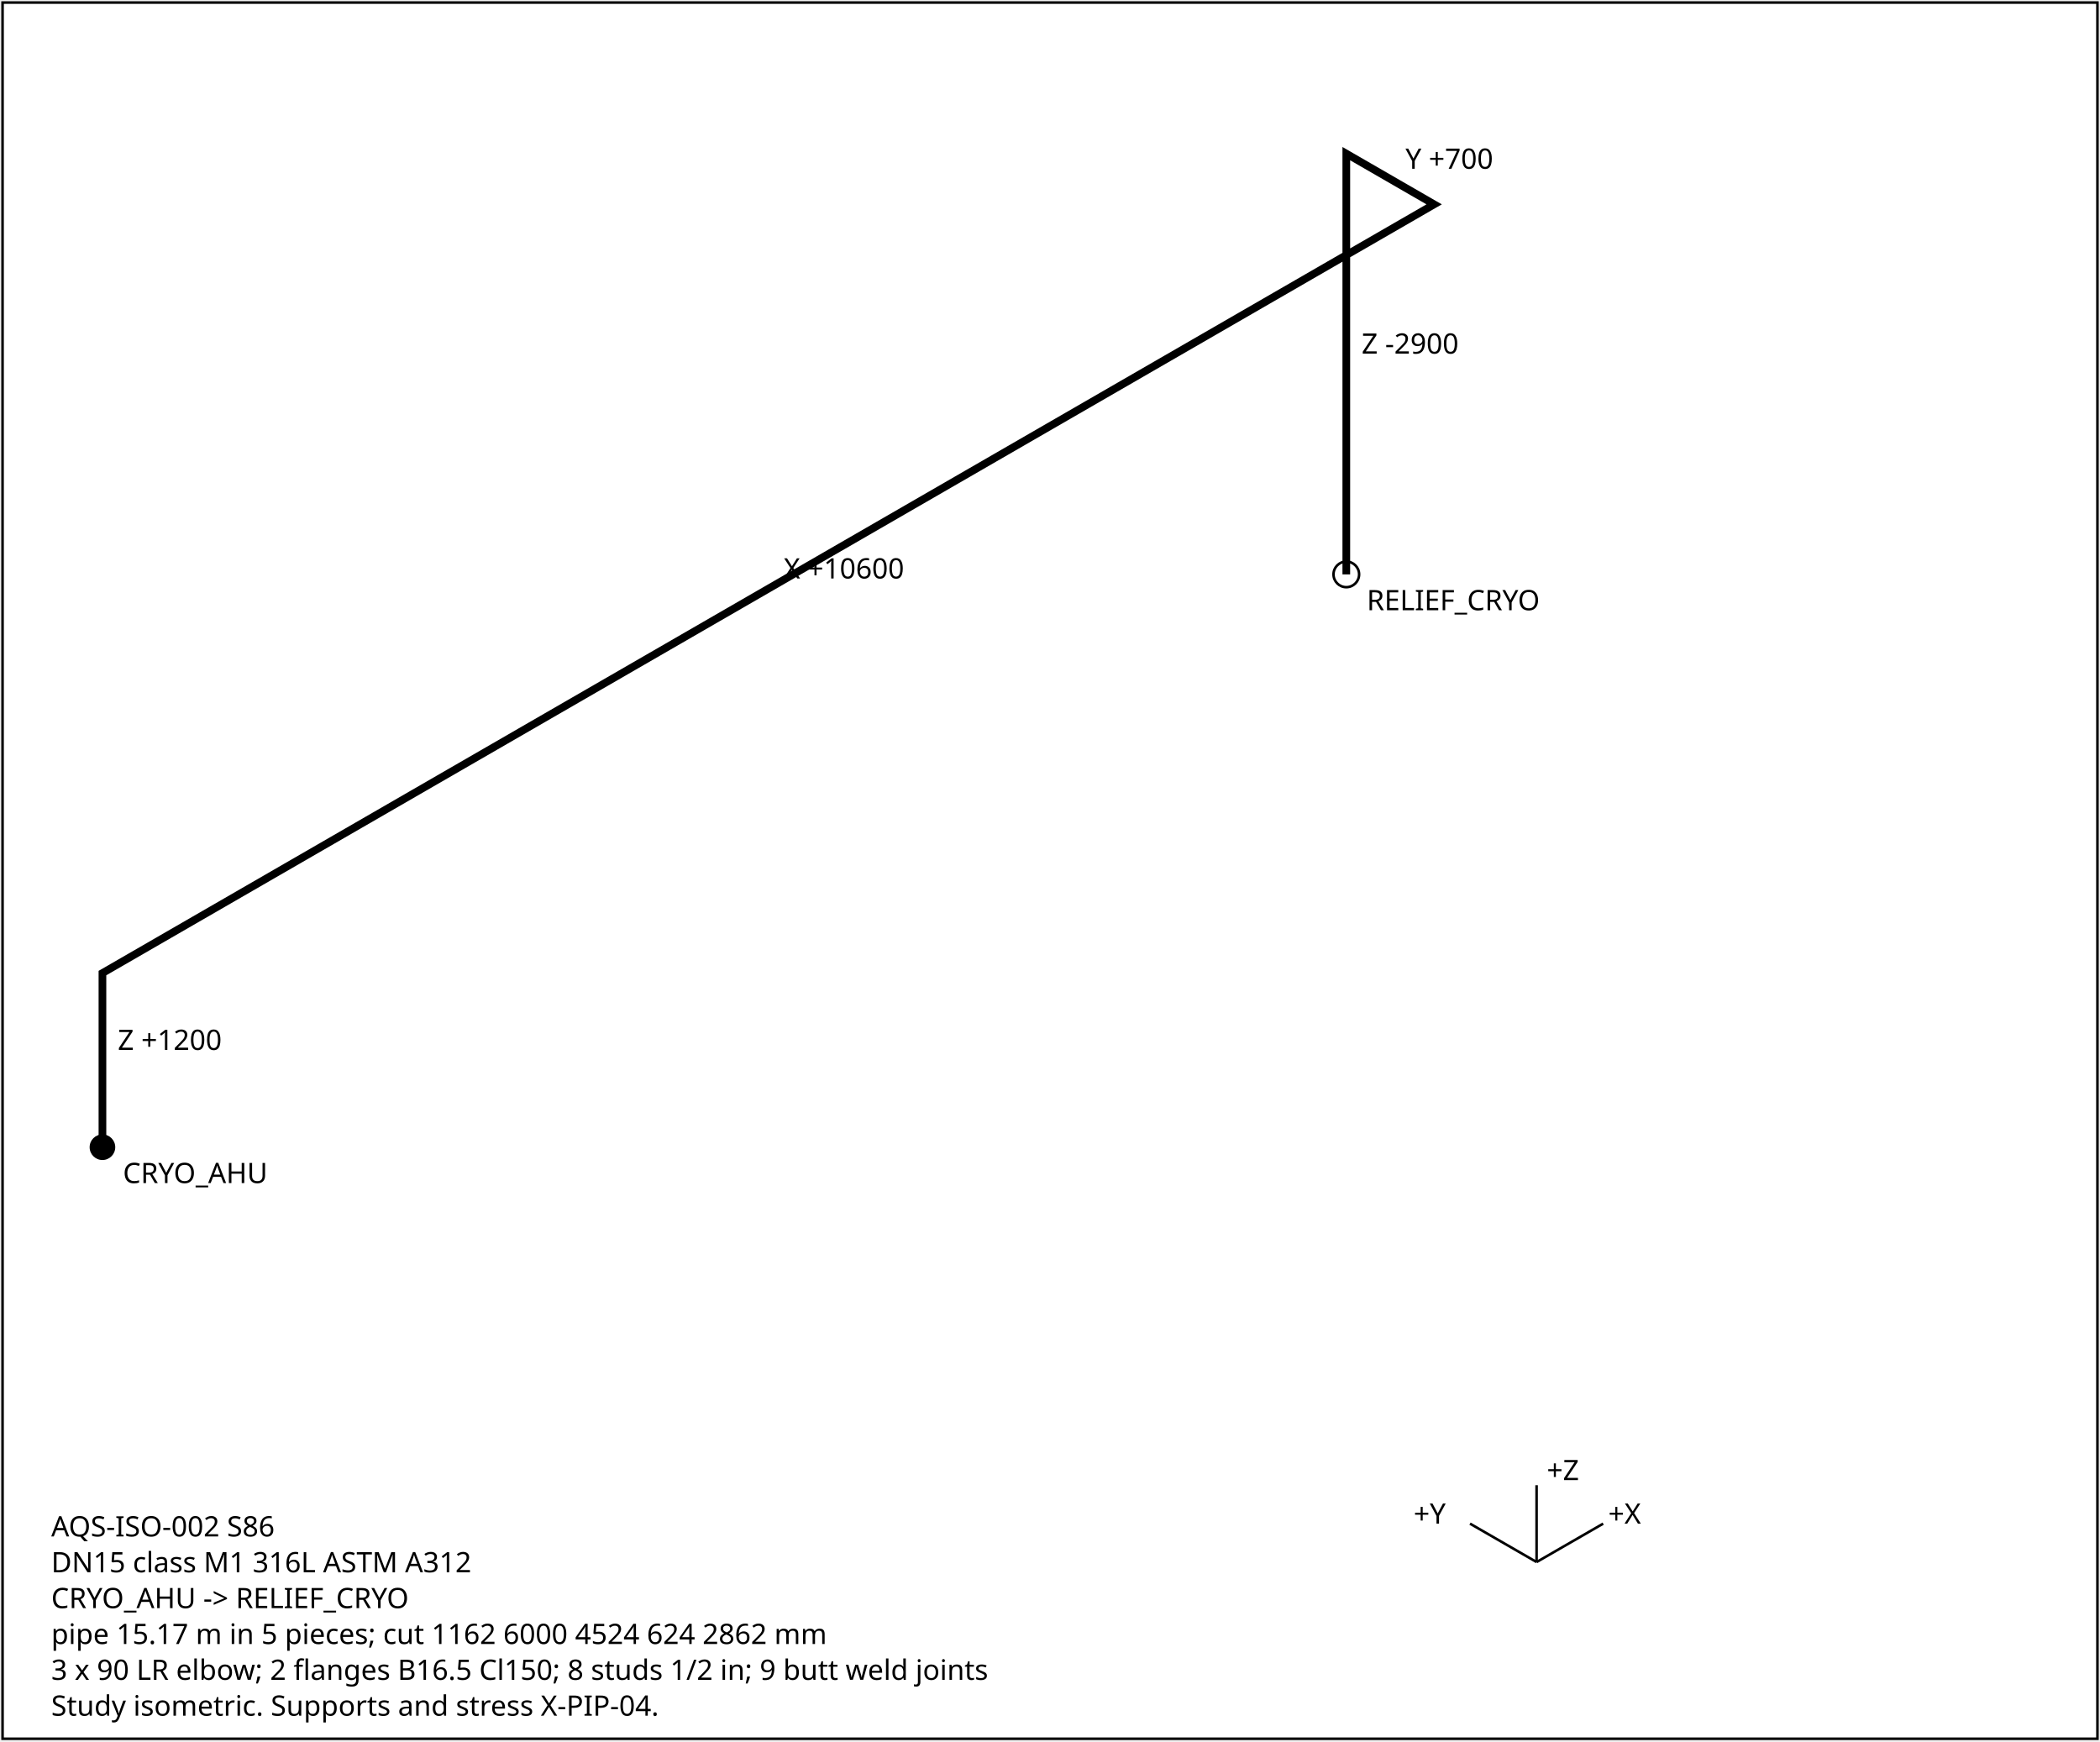
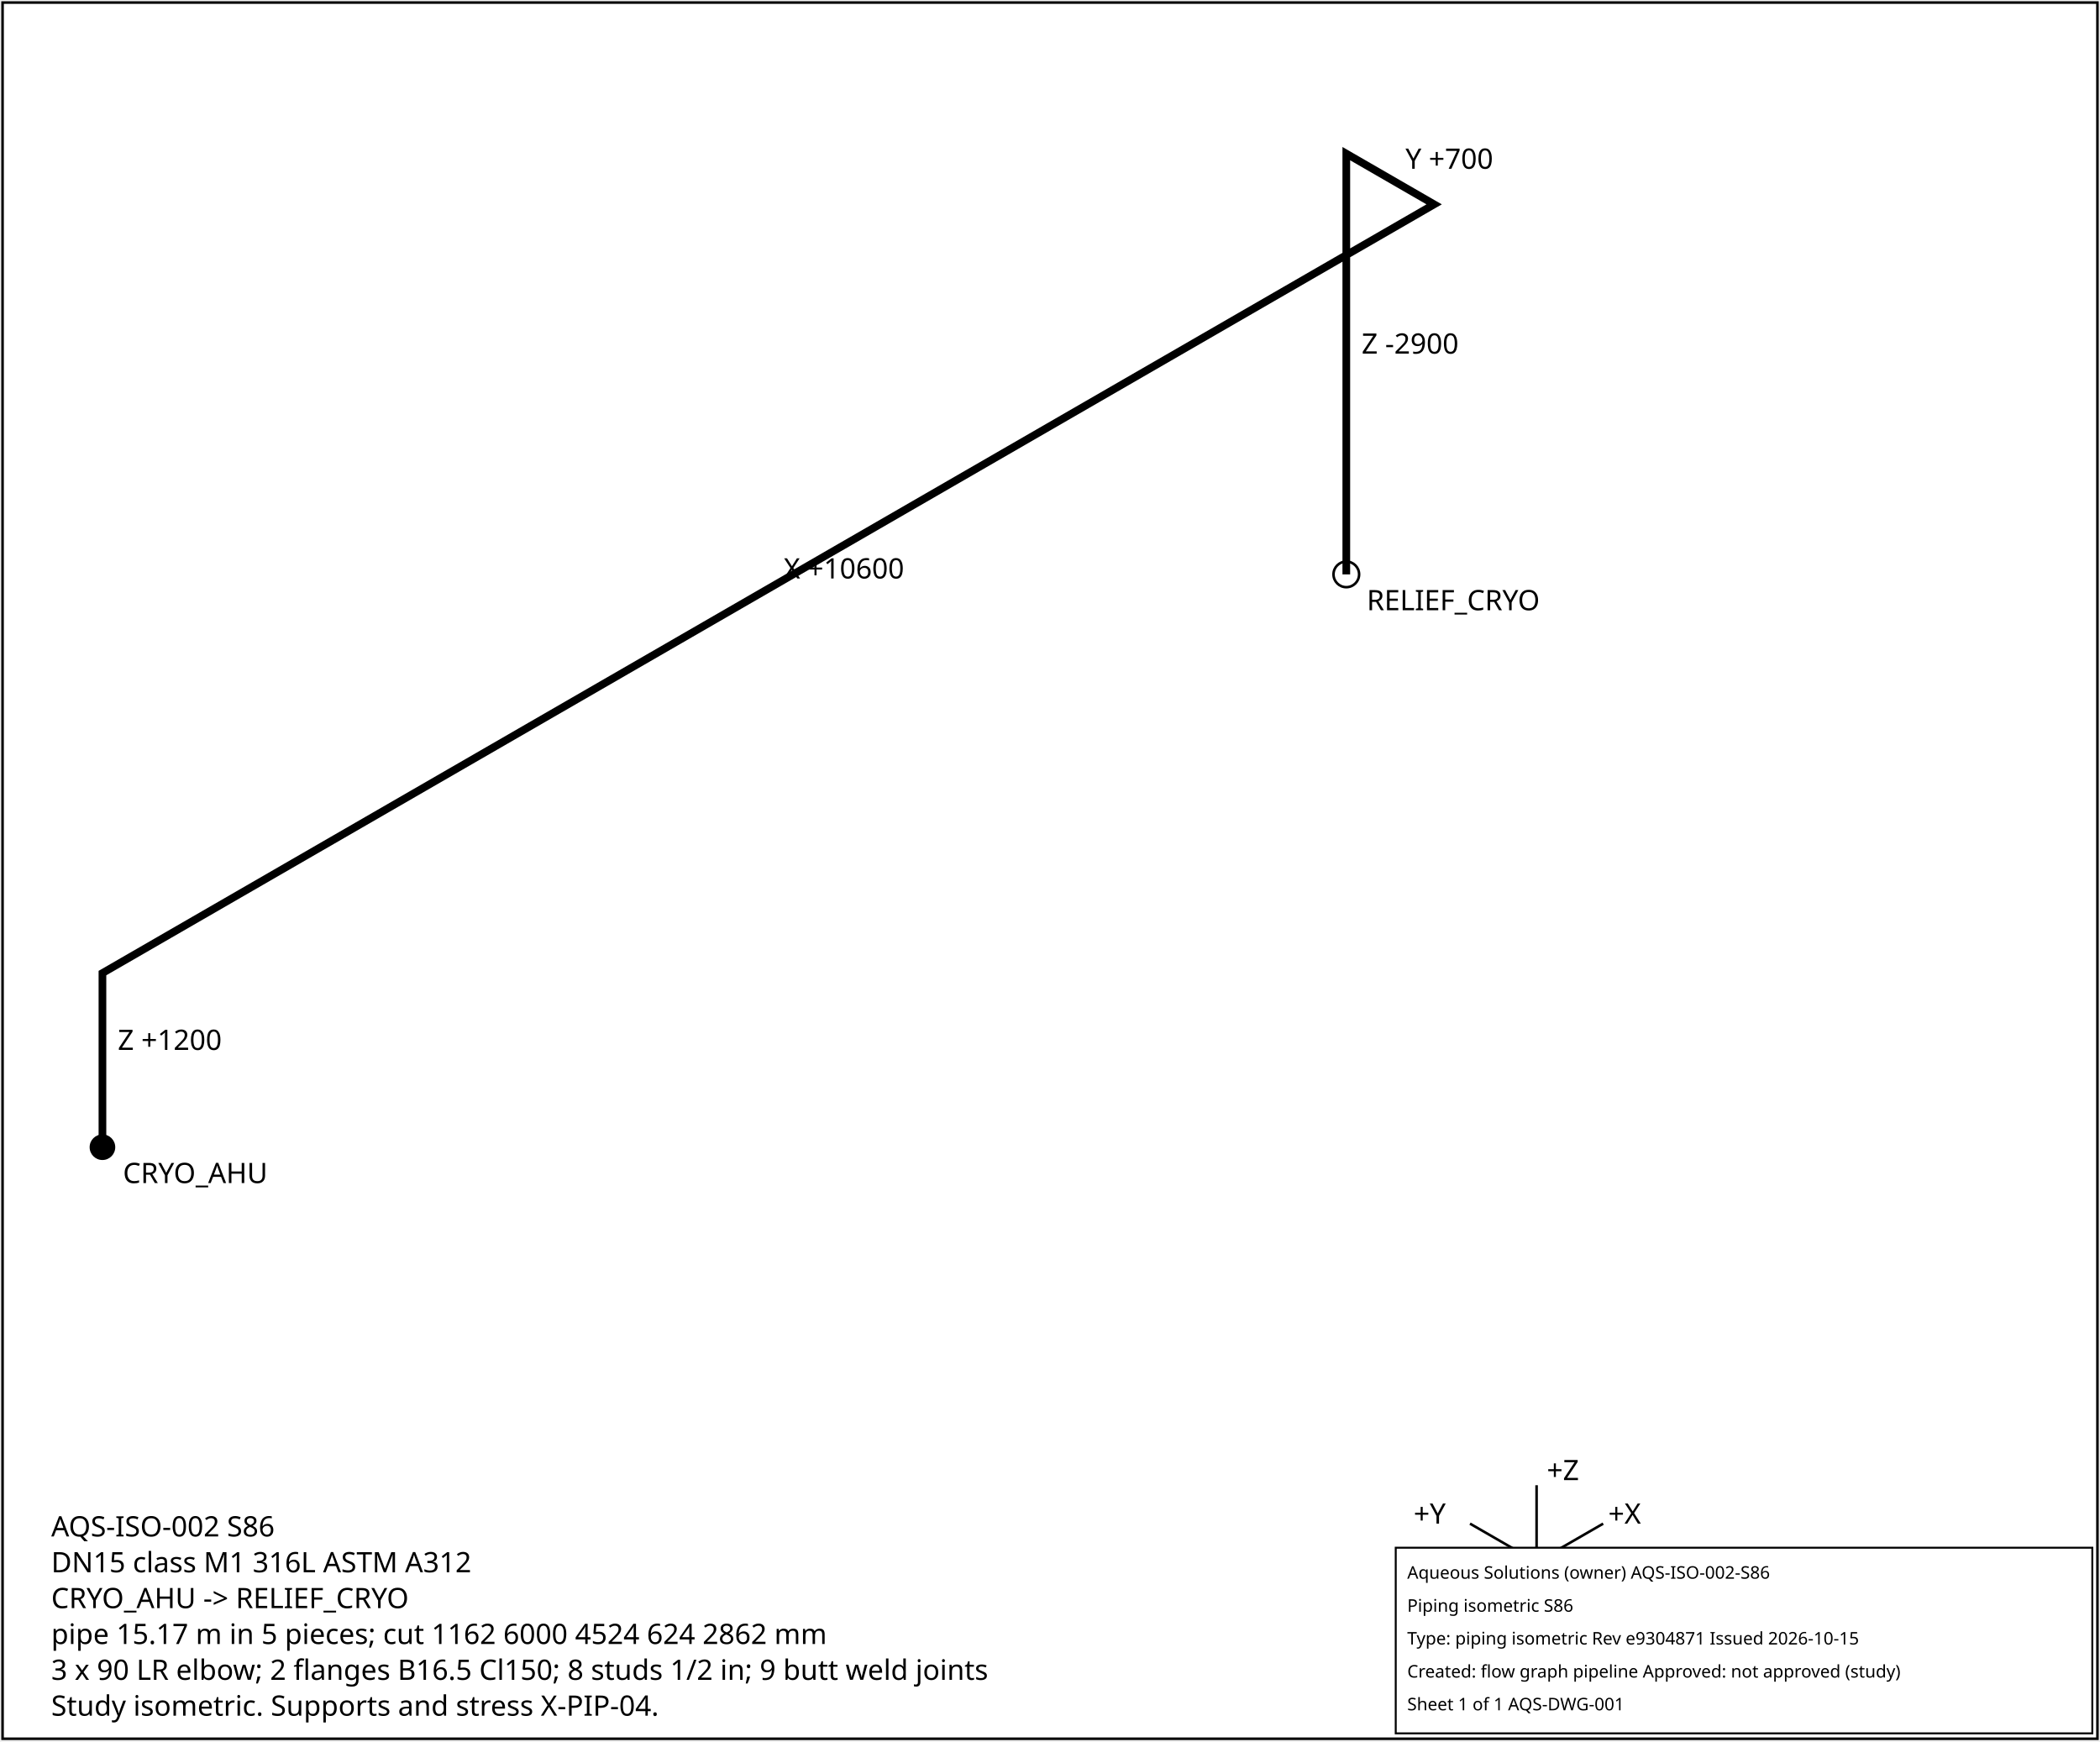
<svg xmlns="http://www.w3.org/2000/svg" width="820" height="680" font-family="sans-serif" font-size="11">
  <rect x="1" y="1" width="818" height="678" fill="white" stroke="black" />
  <polyline points="40.0,448.0 40.0,380.0 560.0,79.8 525.7,60.0 525.7,224.3" fill="none" stroke="black" stroke-width="3" />
  <text x="46.0" y="410.0">Z +1200</text>
  <text x="306.0" y="225.9">X +10600</text>
  <text x="548.8" y="65.9">Y +700</text>
  <text x="531.7" y="138.1">Z -2900</text>
  <circle cx="40.0" cy="448.0" r="5" fill="black" />
  <text x="48.0" y="462.0">CRYO_AHU</text>
  <circle cx="525.7" cy="224.3" r="5" fill="none" stroke="black" />
  <text x="533.7" y="238.3">RELIEF_CRYO</text>
  <g transform="translate(600,610)">
    <line x1="0" y1="0" x2="26" y2="-15" stroke="black" />
    <text x="28" y="-15">+X</text>
    <line x1="0" y1="0" x2="-26" y2="-15" stroke="black" />
    <text x="-48" y="-15">+Y</text>
    <line x1="0" y1="0" x2="0" y2="-30" stroke="black" />
    <text x="4" y="-32">+Z</text>
  </g>
  <text x="20" y="600">AQS-ISO-002  S86</text>
  <text x="20" y="614">DN15  class M1  316L ASTM A312</text>
  <text x="20" y="628">CRYO_AHU -&gt; RELIEF_CRYO</text>
  <text x="20" y="642">pipe 15.17 m in 5 pieces; cut 1162 6000 4524 624 2862 mm</text>
  <text x="20" y="656">3 x 90 LR elbow; 2 flanges B16.5 Cl150; 8 studs 1/2 in; 9 butt weld joints</text>
  <text x="20" y="670">Study isometric. Supports and stress X-PIP-04.</text>
+   <g id="aqs-title-block">
+     <rect x="545.0" y="604.4" width="272.0" height="72.5" fill="white" stroke="black" stroke-width="0.76" />
+     <text x="549.5" y="616.5" font-family="sans-serif" font-size="6.8">Aqueous Solutions (owner)   AQS-ISO-002-S86</text>
+     <text x="549.5" y="629.4" font-family="sans-serif" font-size="6.8">Piping isometric S86</text>
+     <text x="549.5" y="642.2" font-family="sans-serif" font-size="6.8">Type: piping isometric   Rev e9304871   Issued 2026-10-15</text>
+     <text x="549.5" y="655.1" font-family="sans-serif" font-size="6.8">Created: flow graph pipeline   Approved: not approved (study)</text>
+     <text x="549.5" y="667.9" font-family="sans-serif" font-size="6.8">Sheet 1 of 1   AQS-DWG-001</text>
+   </g>
</svg>
